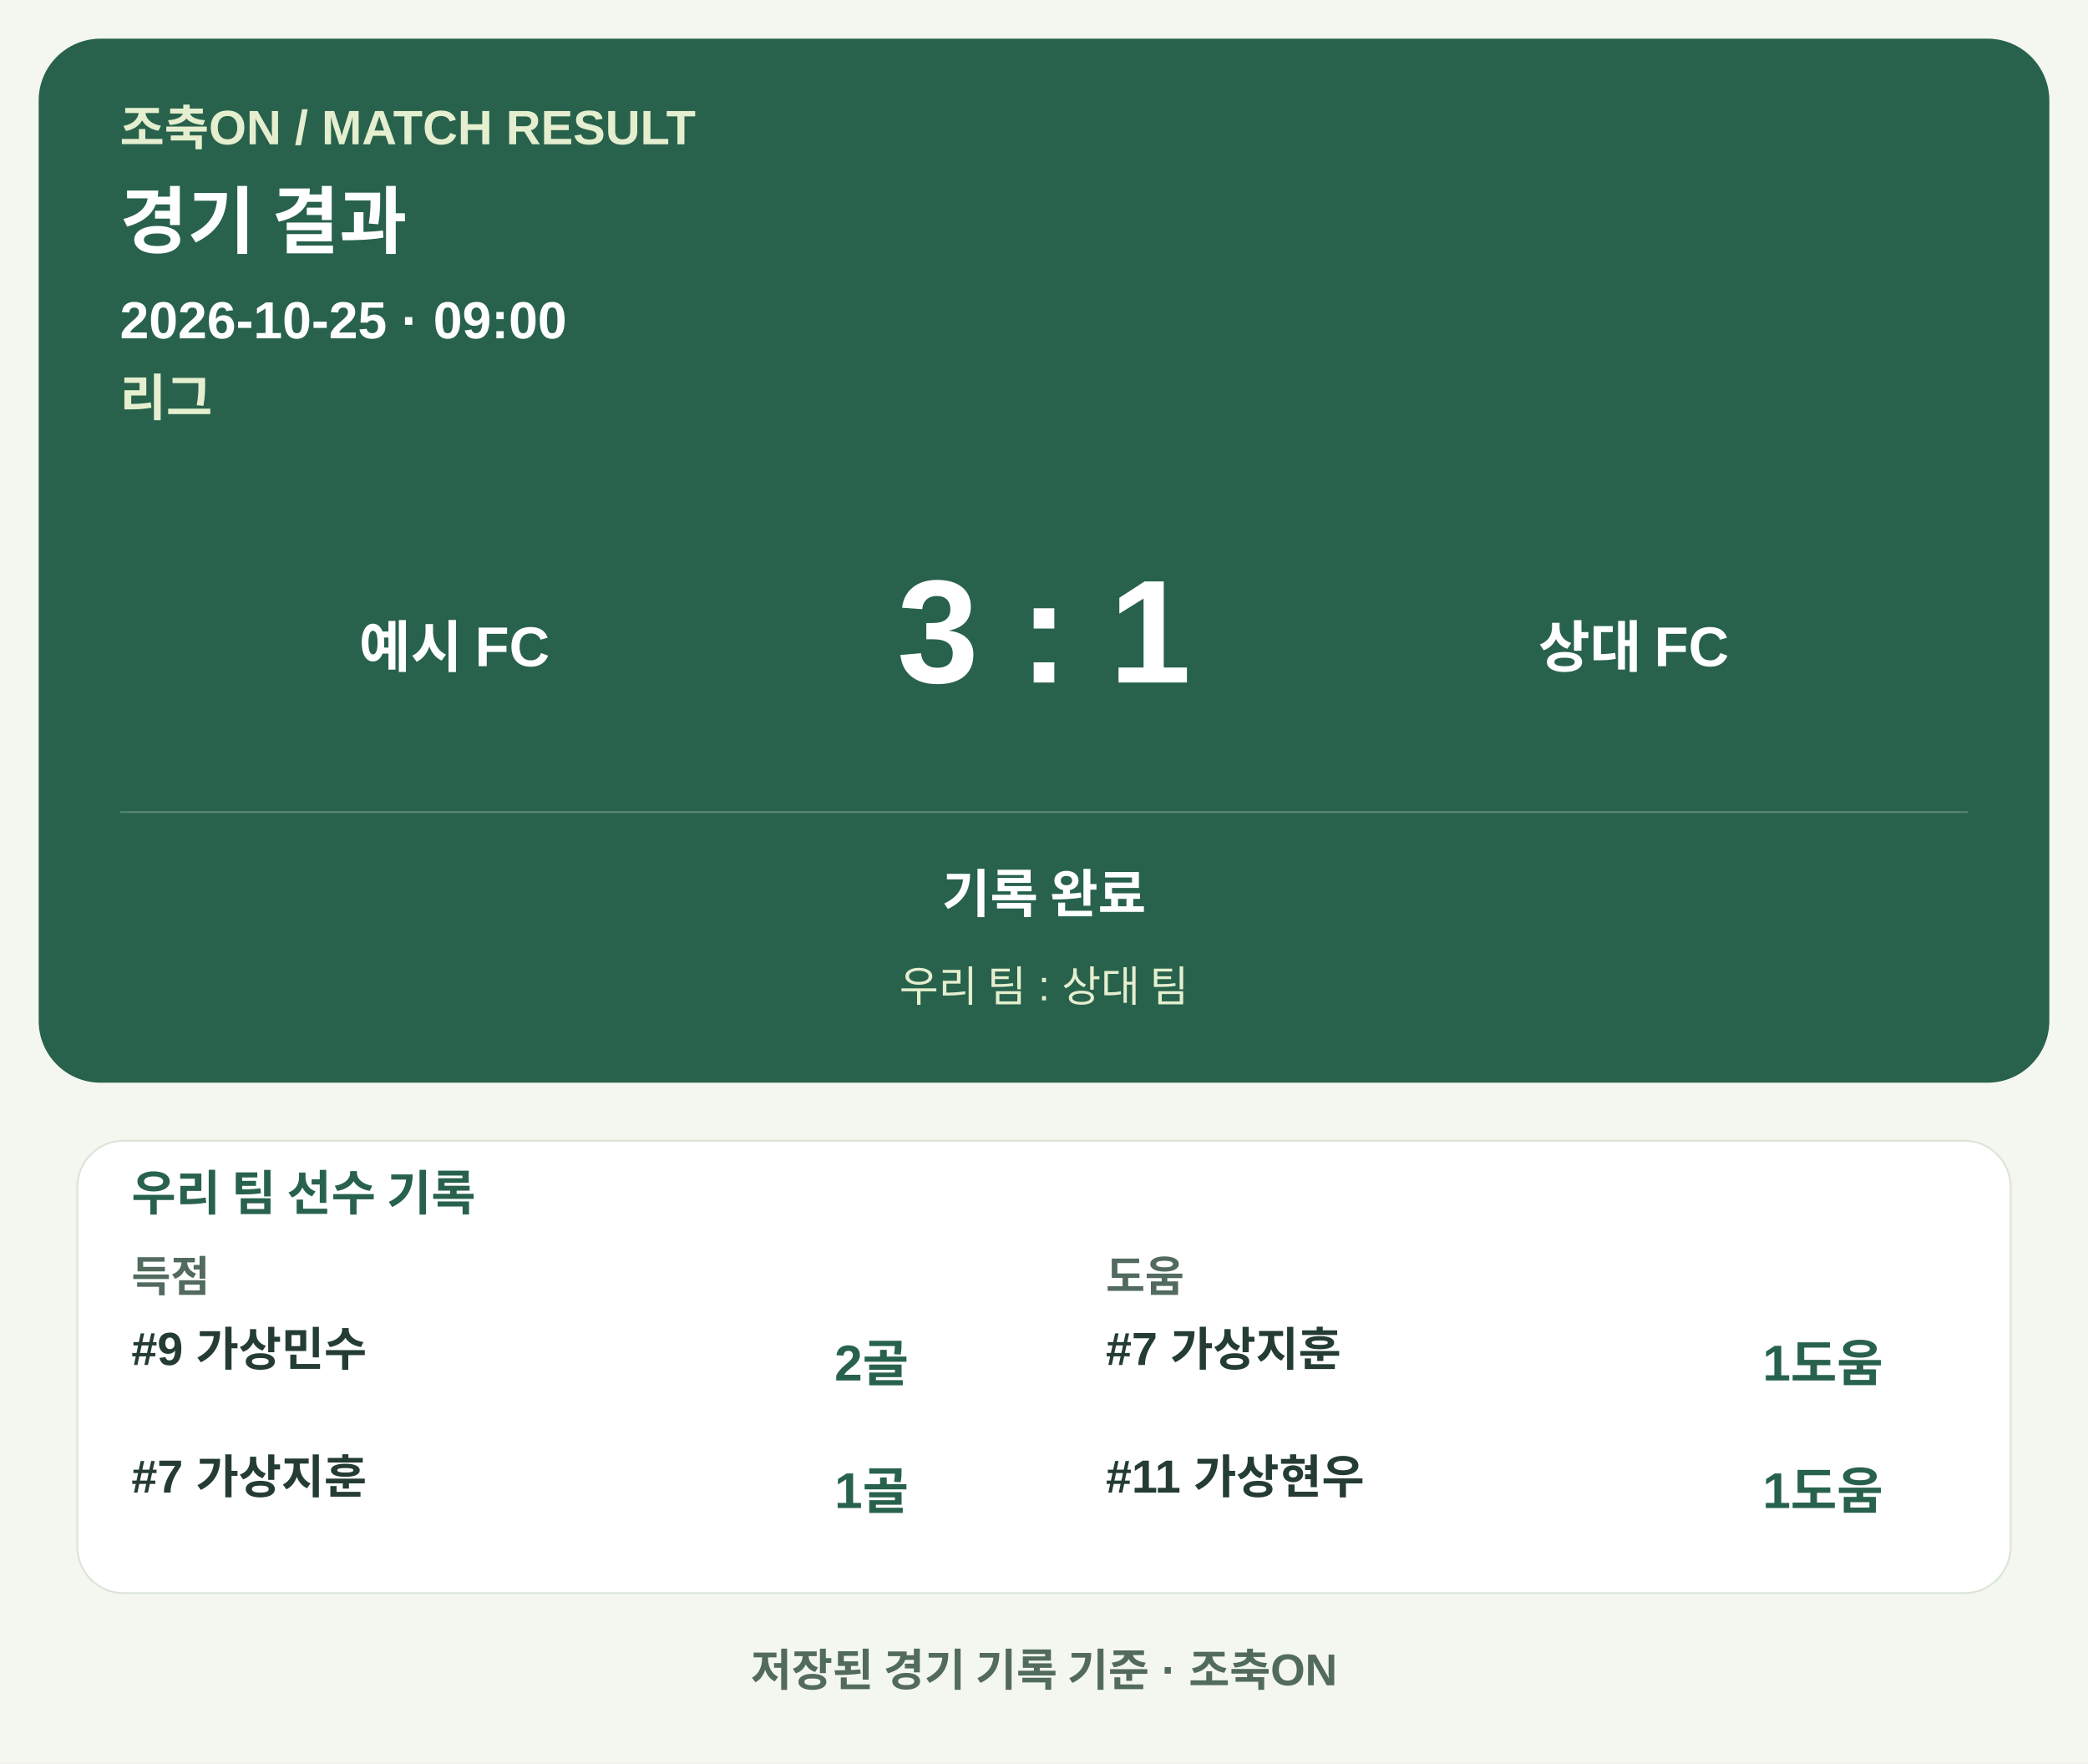
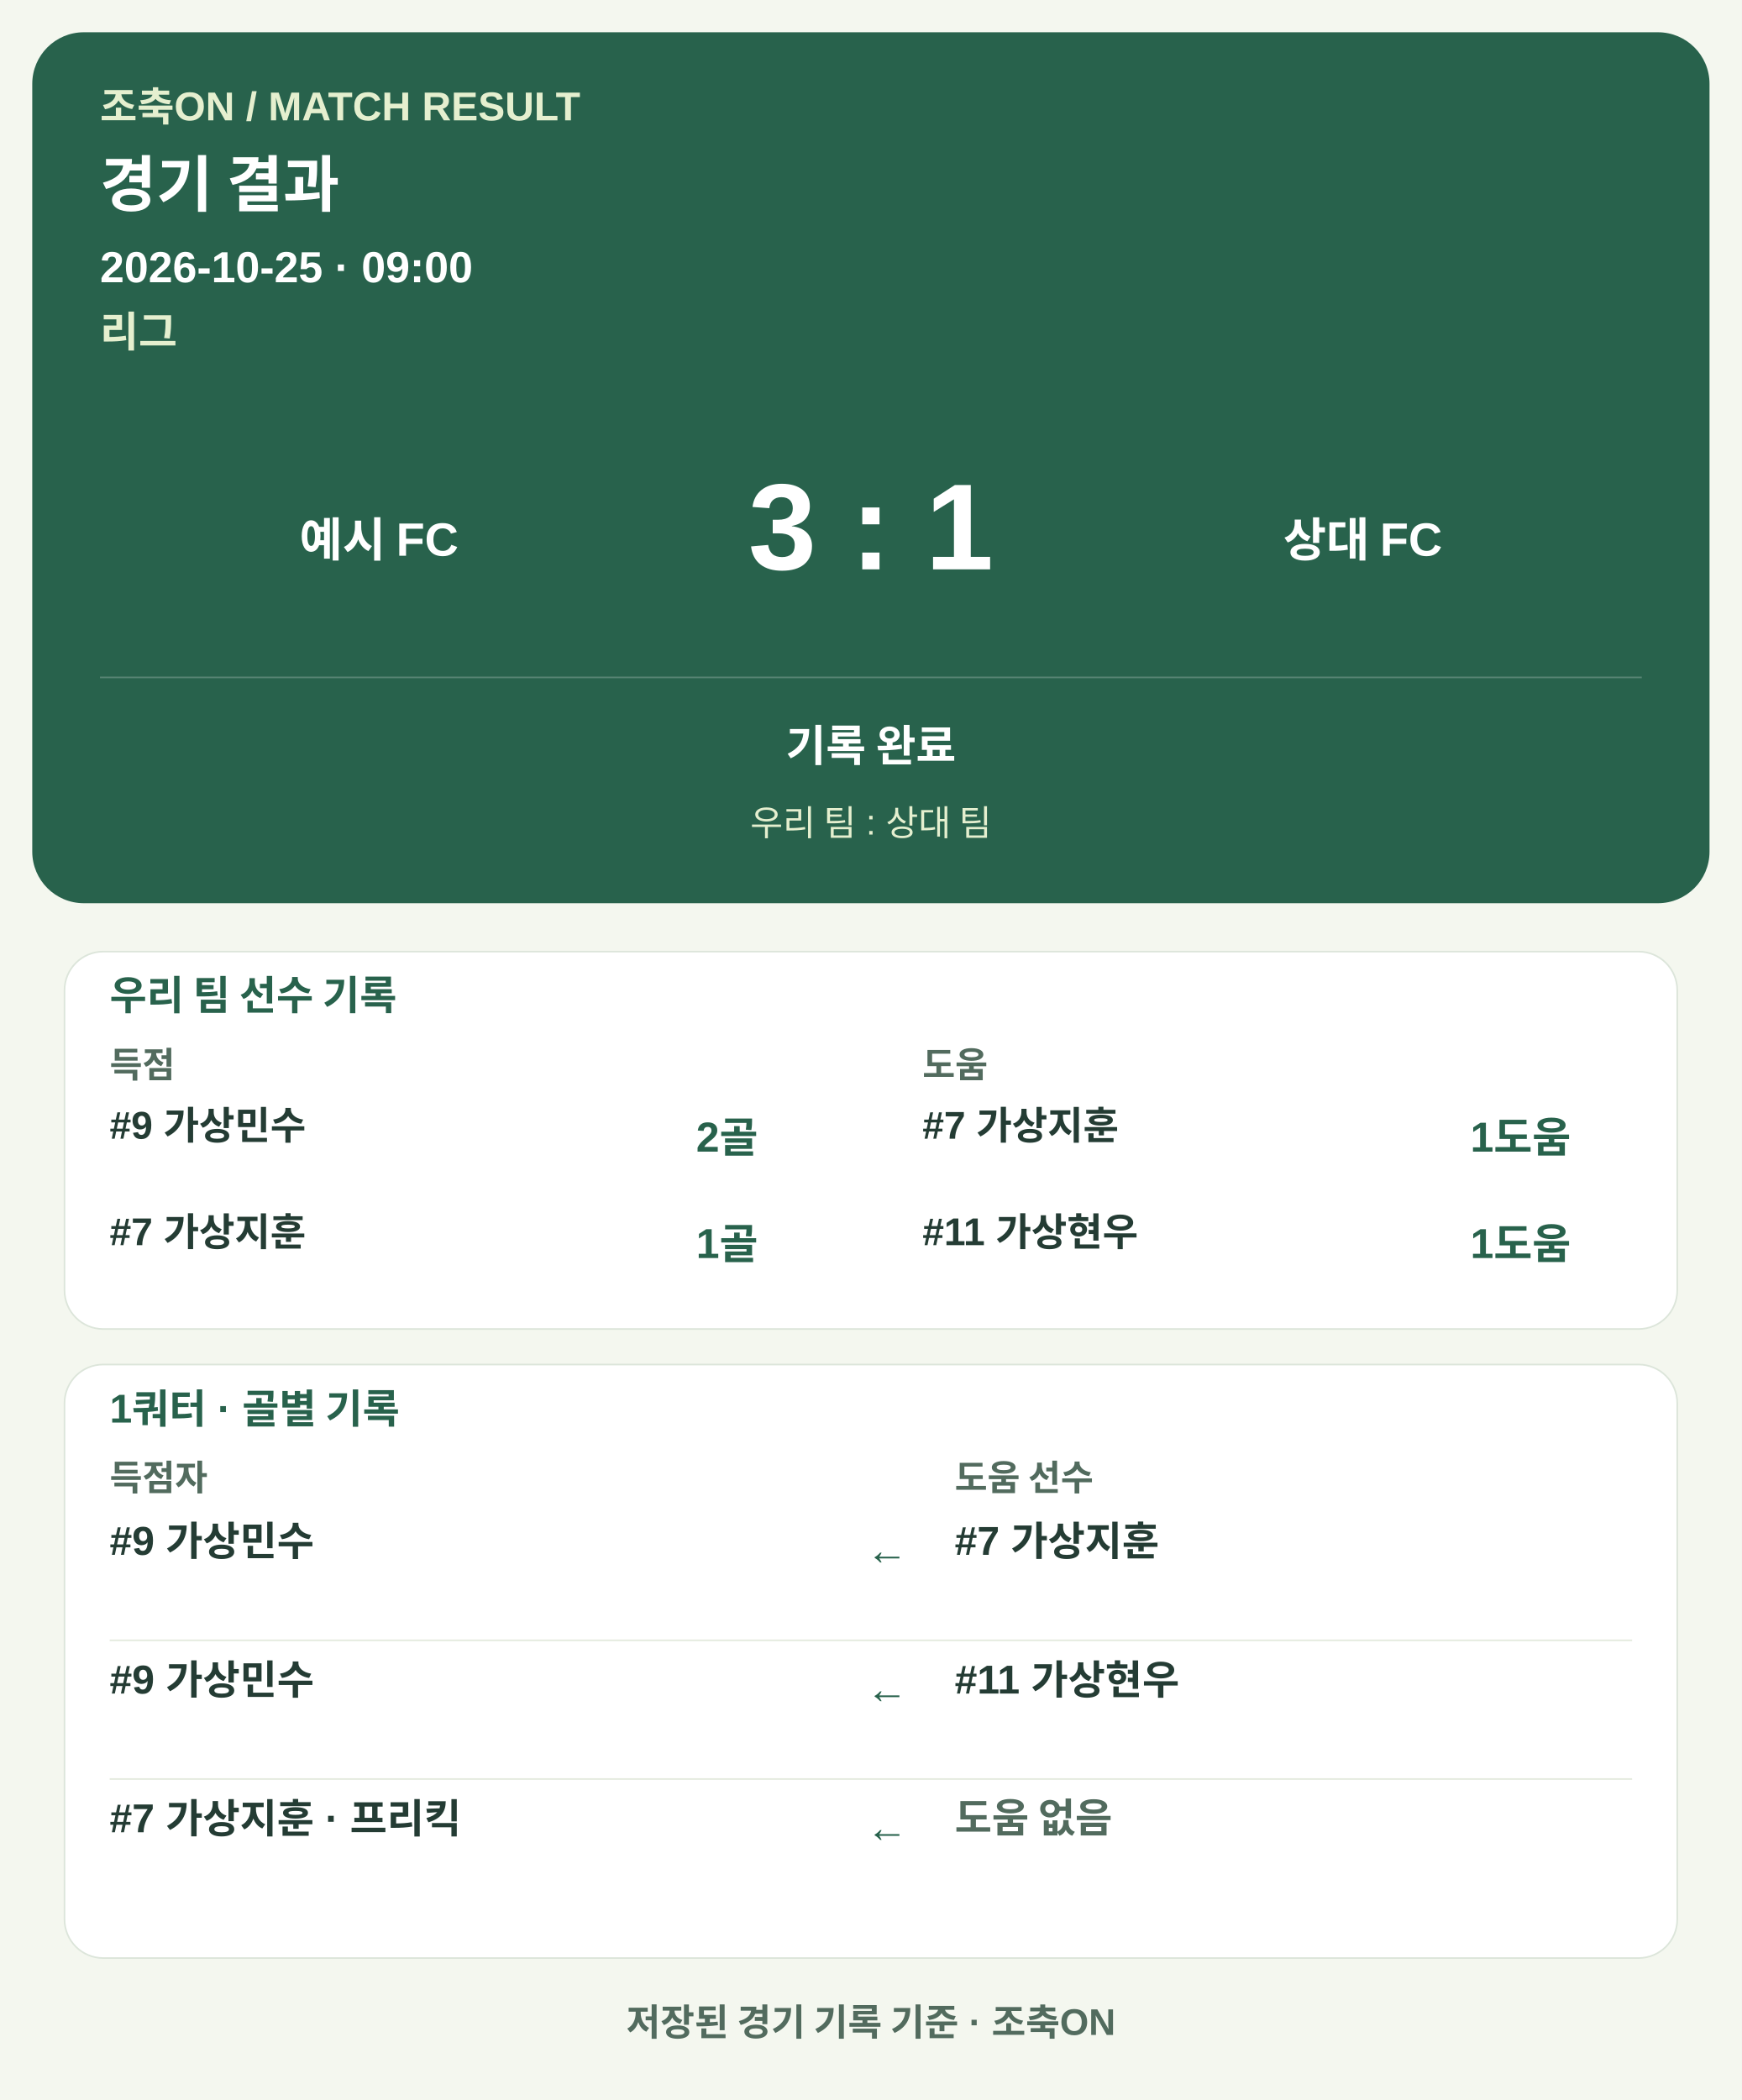
- <svg xmlns="http://www.w3.org/2000/svg" width="1080" height="912" viewBox="0 0 1080 912" role="img" aria-label="2026-10-25 예시 FC 3 : 1 상대 FC 경기 결과">
-   <rect width="1080" height="912" fill="#f4f7ef" />
+ <svg xmlns="http://www.w3.org/2000/svg" width="1080" height="1302" viewBox="0 0 1080 1302" role="img" aria-label="2026-10-25 예시 FC 3 : 1 상대 FC 경기 결과">
+   <rect width="1080" height="1302" fill="#f4f7ef" />
  <g font-family="Arial, Malgun Gothic, Apple SD Gothic Neo, sans-serif">
    <rect x="20" y="20" width="1040" height="540" rx="32" fill="#28624c" />
    <text x="62" y="75" text-anchor="start" font-size="25" fill="#e5efcf" font-weight="700">조축ON  /  MATCH RESULT</text>
    <text x="62" y="128" text-anchor="start" font-size="38" fill="#ffffff" font-weight="800">경기 결과</text>
    <text x="62" y="175" text-anchor="start" font-size="27" fill="#ffffff" font-weight="600">2026-10-25 · 09:00</text>
    <text x="62" y="215" text-anchor="start" font-size="26" fill="#e5efcf" font-weight="600">리그</text>
    <text x="235" y="345" text-anchor="middle" font-size="29" fill="#ffffff" font-weight="700">예시 FC</text>
    <text x="845" y="345" text-anchor="middle" font-size="29" fill="#ffffff" font-weight="700">상대 FC</text>
    <text x="540" y="353" text-anchor="middle" font-size="76" fill="#ffffff" font-weight="800">3 : 1</text>
    <path d="M62 420H1018" stroke="#ffffff" stroke-opacity=".22" />
    <text x="540" y="472" text-anchor="middle" font-size="27" fill="#ffffff" font-weight="700">기록 완료</text>
    <text x="540" y="518" text-anchor="middle" font-size="22" fill="#e5efcf" font-weight="500">우리 팀 : 상대 팀</text>
    <rect x="40" y="590" width="1000" height="234" rx="24" fill="#ffffff" stroke="#dce5da" />
    <text x="68" y="626" text-anchor="start" font-size="25" fill="#28624c" font-weight="700">우리 팀 선수 기록</text>
    <text x="68" y="668" text-anchor="start" font-size="22" fill="#526b5e" font-weight="700">득점</text>
    <text x="572" y="668" text-anchor="start" font-size="22" fill="#526b5e" font-weight="700">도움</text>
    <g data-metric="goals" data-team="A">
      <text x="68" y="706" text-anchor="start" font-size="24" fill="#243c34" font-weight="600">#9 가상민수</text>
      <text x="470" y="714" text-anchor="end" font-size="26" fill="#28624c" font-weight="800">2골</text>
    </g>
    <g data-metric="goals" data-team="A">
      <text x="68" y="772" text-anchor="start" font-size="24" fill="#243c34" font-weight="600">#7 가상지훈</text>
      <text x="470" y="780" text-anchor="end" font-size="26" fill="#28624c" font-weight="800">1골</text>
    </g>
    <g data-metric="assists" data-team="A">
      <text x="572" y="706" text-anchor="start" font-size="24" fill="#243c34" font-weight="600">#7 가상지훈</text>
      <text x="974" y="714" text-anchor="end" font-size="26" fill="#28624c" font-weight="800">1도움</text>
    </g>
    <g data-metric="assists" data-team="A">
      <text x="572" y="772" text-anchor="start" font-size="24" fill="#243c34" font-weight="600">#11 가상현우</text>
      <text x="974" y="780" text-anchor="end" font-size="26" fill="#28624c" font-weight="800">1도움</text>
    </g>
-     <text x="540" y="872" text-anchor="middle" font-size="23" fill="#526b5e" font-weight="600">저장된 경기 기록 기준 · 조축ON</text>
+     <rect x="40" y="846" width="1000" height="368" rx="24" fill="#ffffff" stroke="#dce5da" />
+     <text x="68" y="882" text-anchor="start" font-size="25" fill="#28624c" font-weight="700">1쿼터 · 골별 기록</text>
+     <text x="68" y="924" text-anchor="start" font-size="22" fill="#526b5e" font-weight="700">득점자</text>
+     <text x="592" y="924" text-anchor="start" font-size="22" fill="#526b5e" font-weight="700">도움 선수</text>
+     <g data-goal-link="true" data-team="A">
+       <text x="68" y="964" text-anchor="start" font-size="25" fill="#243c34" font-weight="650">#9 가상민수</text>
+       <text x="550" y="970" text-anchor="middle" font-size="26" fill="#28624c" font-weight="700">←</text>
+       <text x="592" y="964" text-anchor="start" font-size="25" fill="#243c34" font-weight="550">#7 가상지훈</text>
+     </g>
+     <path d="M68 1017H1012" stroke="#e4eade" />
+     <g data-goal-link="true" data-team="A">
+       <text x="68" y="1050" text-anchor="start" font-size="25" fill="#243c34" font-weight="650">#9 가상민수</text>
+       <text x="550" y="1056" text-anchor="middle" font-size="26" fill="#28624c" font-weight="700">←</text>
+       <text x="592" y="1050" text-anchor="start" font-size="25" fill="#243c34" font-weight="550">#11 가상현우</text>
+     </g>
+     <path d="M68 1103H1012" stroke="#e4eade" />
+     <g data-goal-link="true" data-team="A">
+       <text x="68" y="1136" text-anchor="start" font-size="25" fill="#243c34" font-weight="650">#7 가상지훈 · 프리킥</text>
+       <text x="550" y="1142" text-anchor="middle" font-size="26" fill="#28624c" font-weight="700">←</text>
+       <text x="592" y="1136" text-anchor="start" font-size="25" fill="#526b5e" font-weight="550">도움 없음</text>
+     </g>
+     <text x="540" y="1262" text-anchor="middle" font-size="23" fill="#526b5e" font-weight="600">저장된 경기 기록 기준 · 조축ON</text>
  </g>
</svg>
